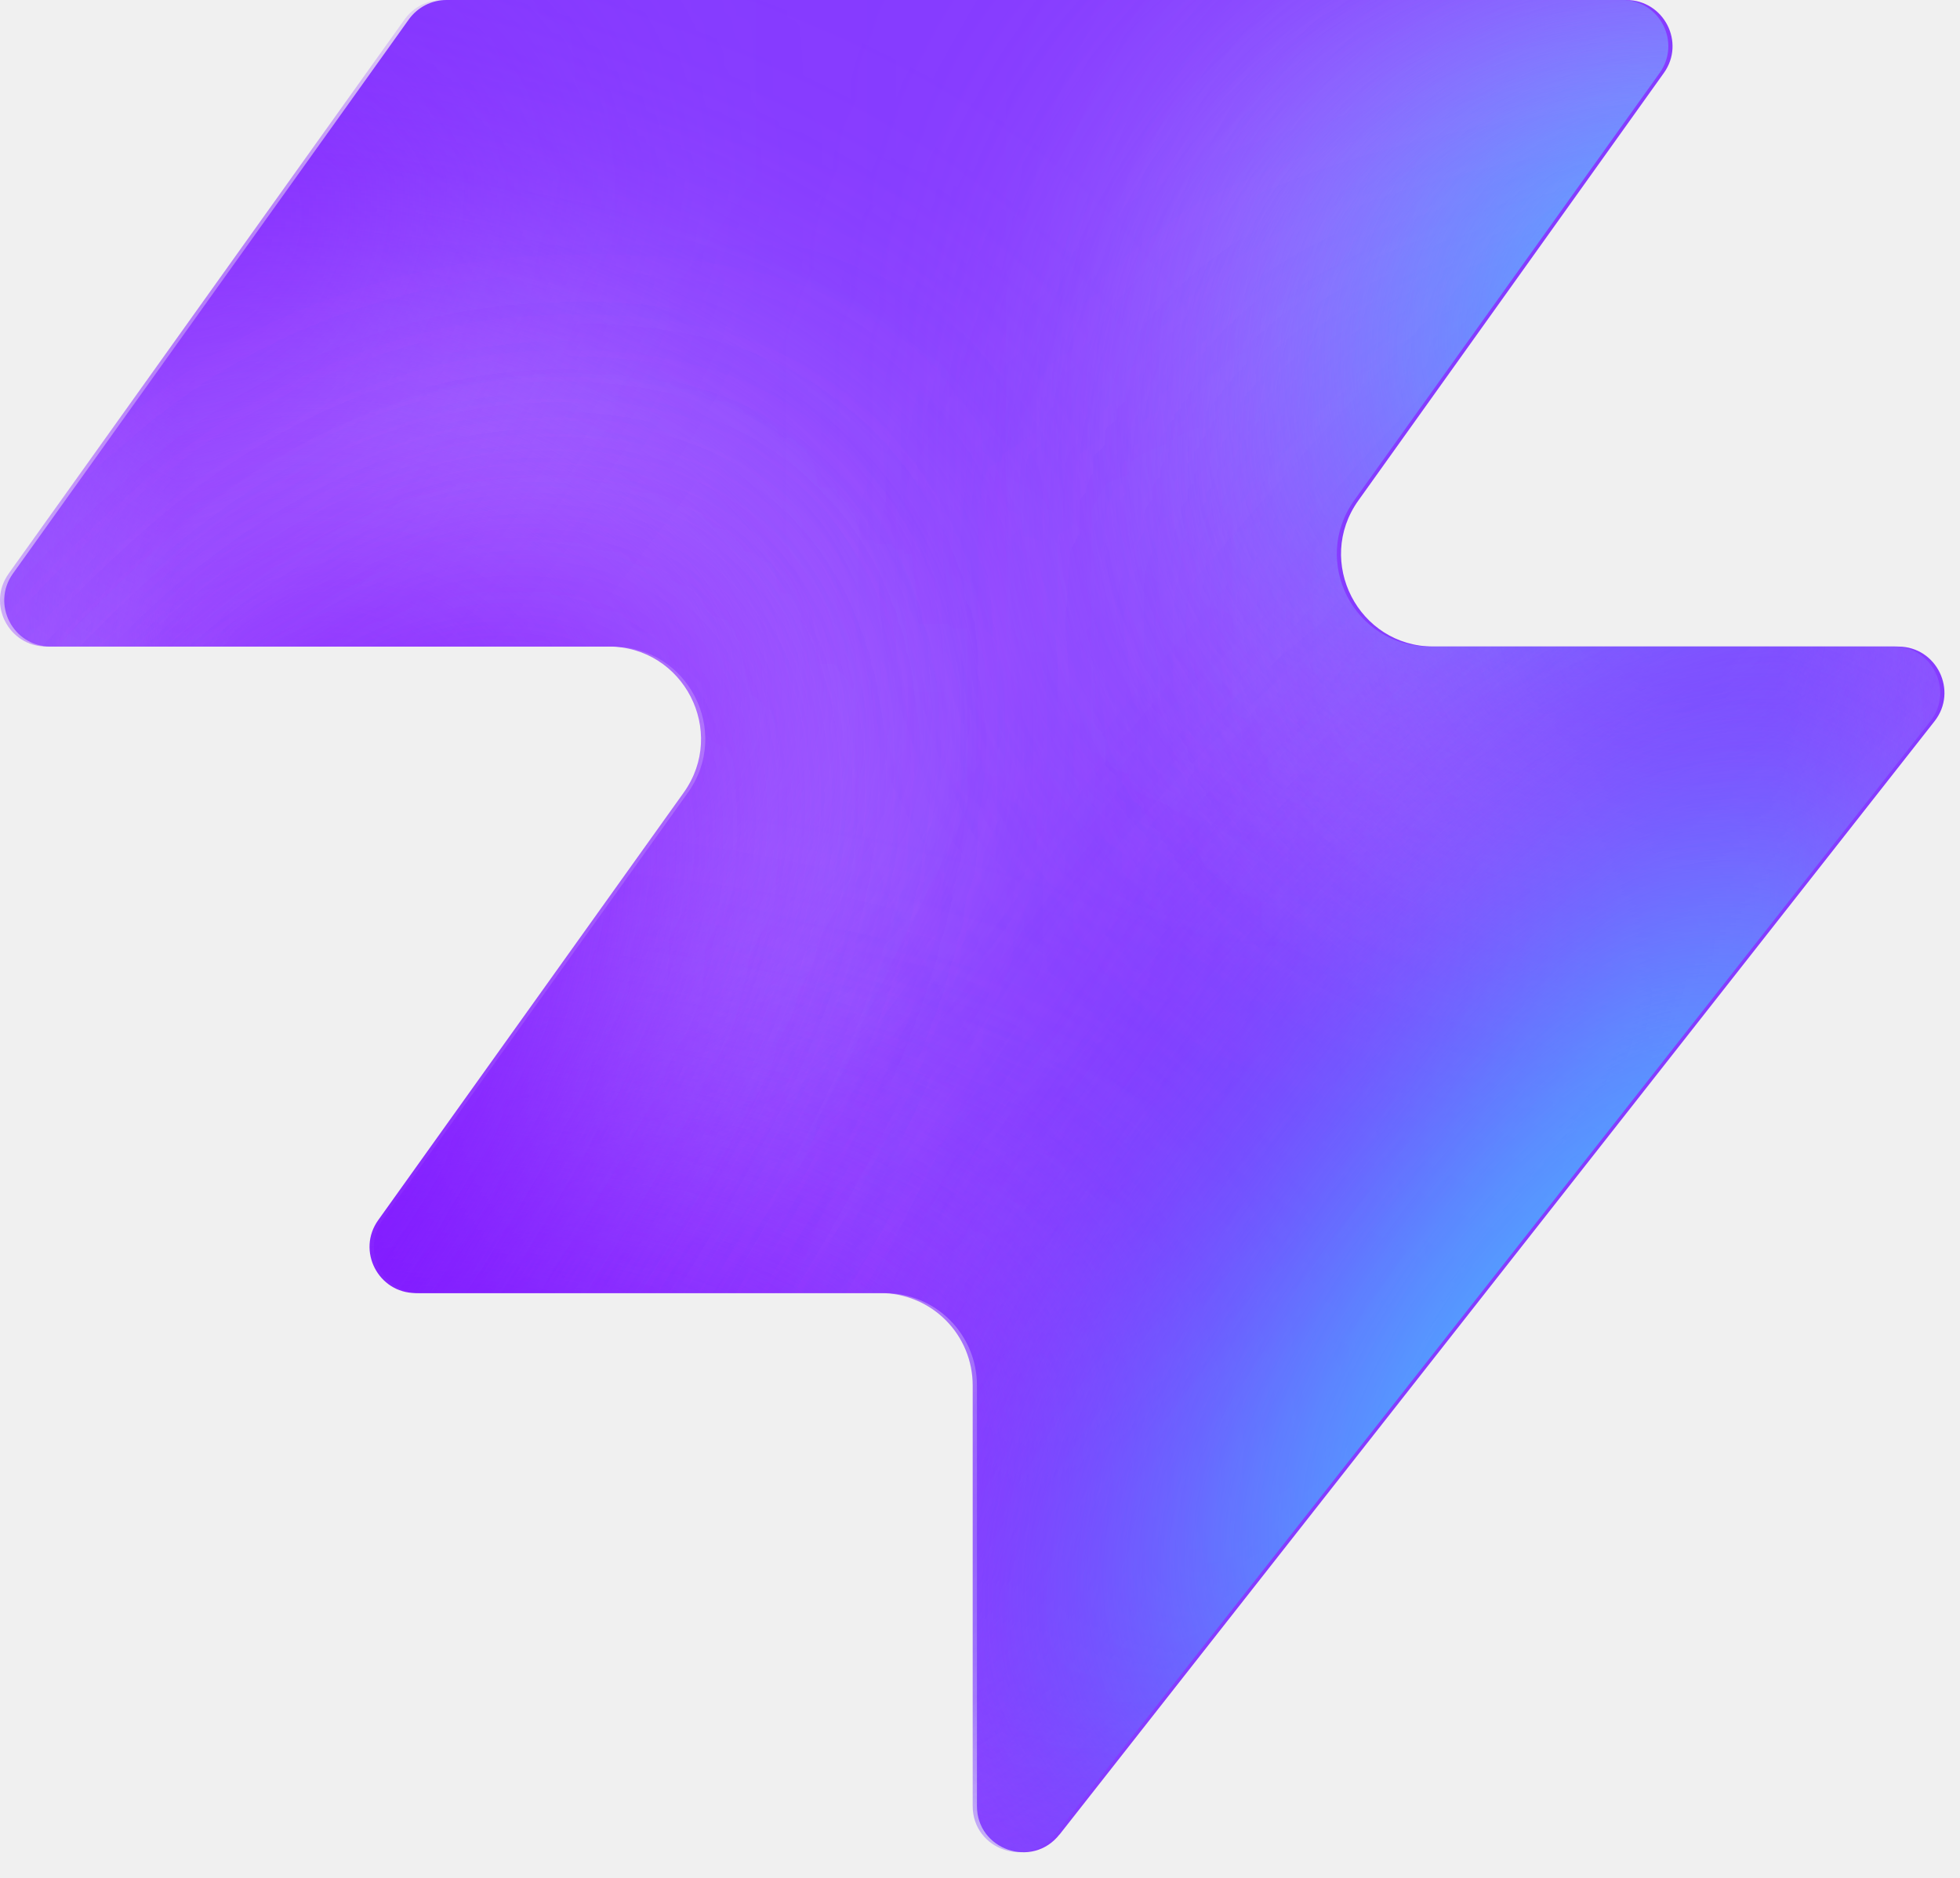
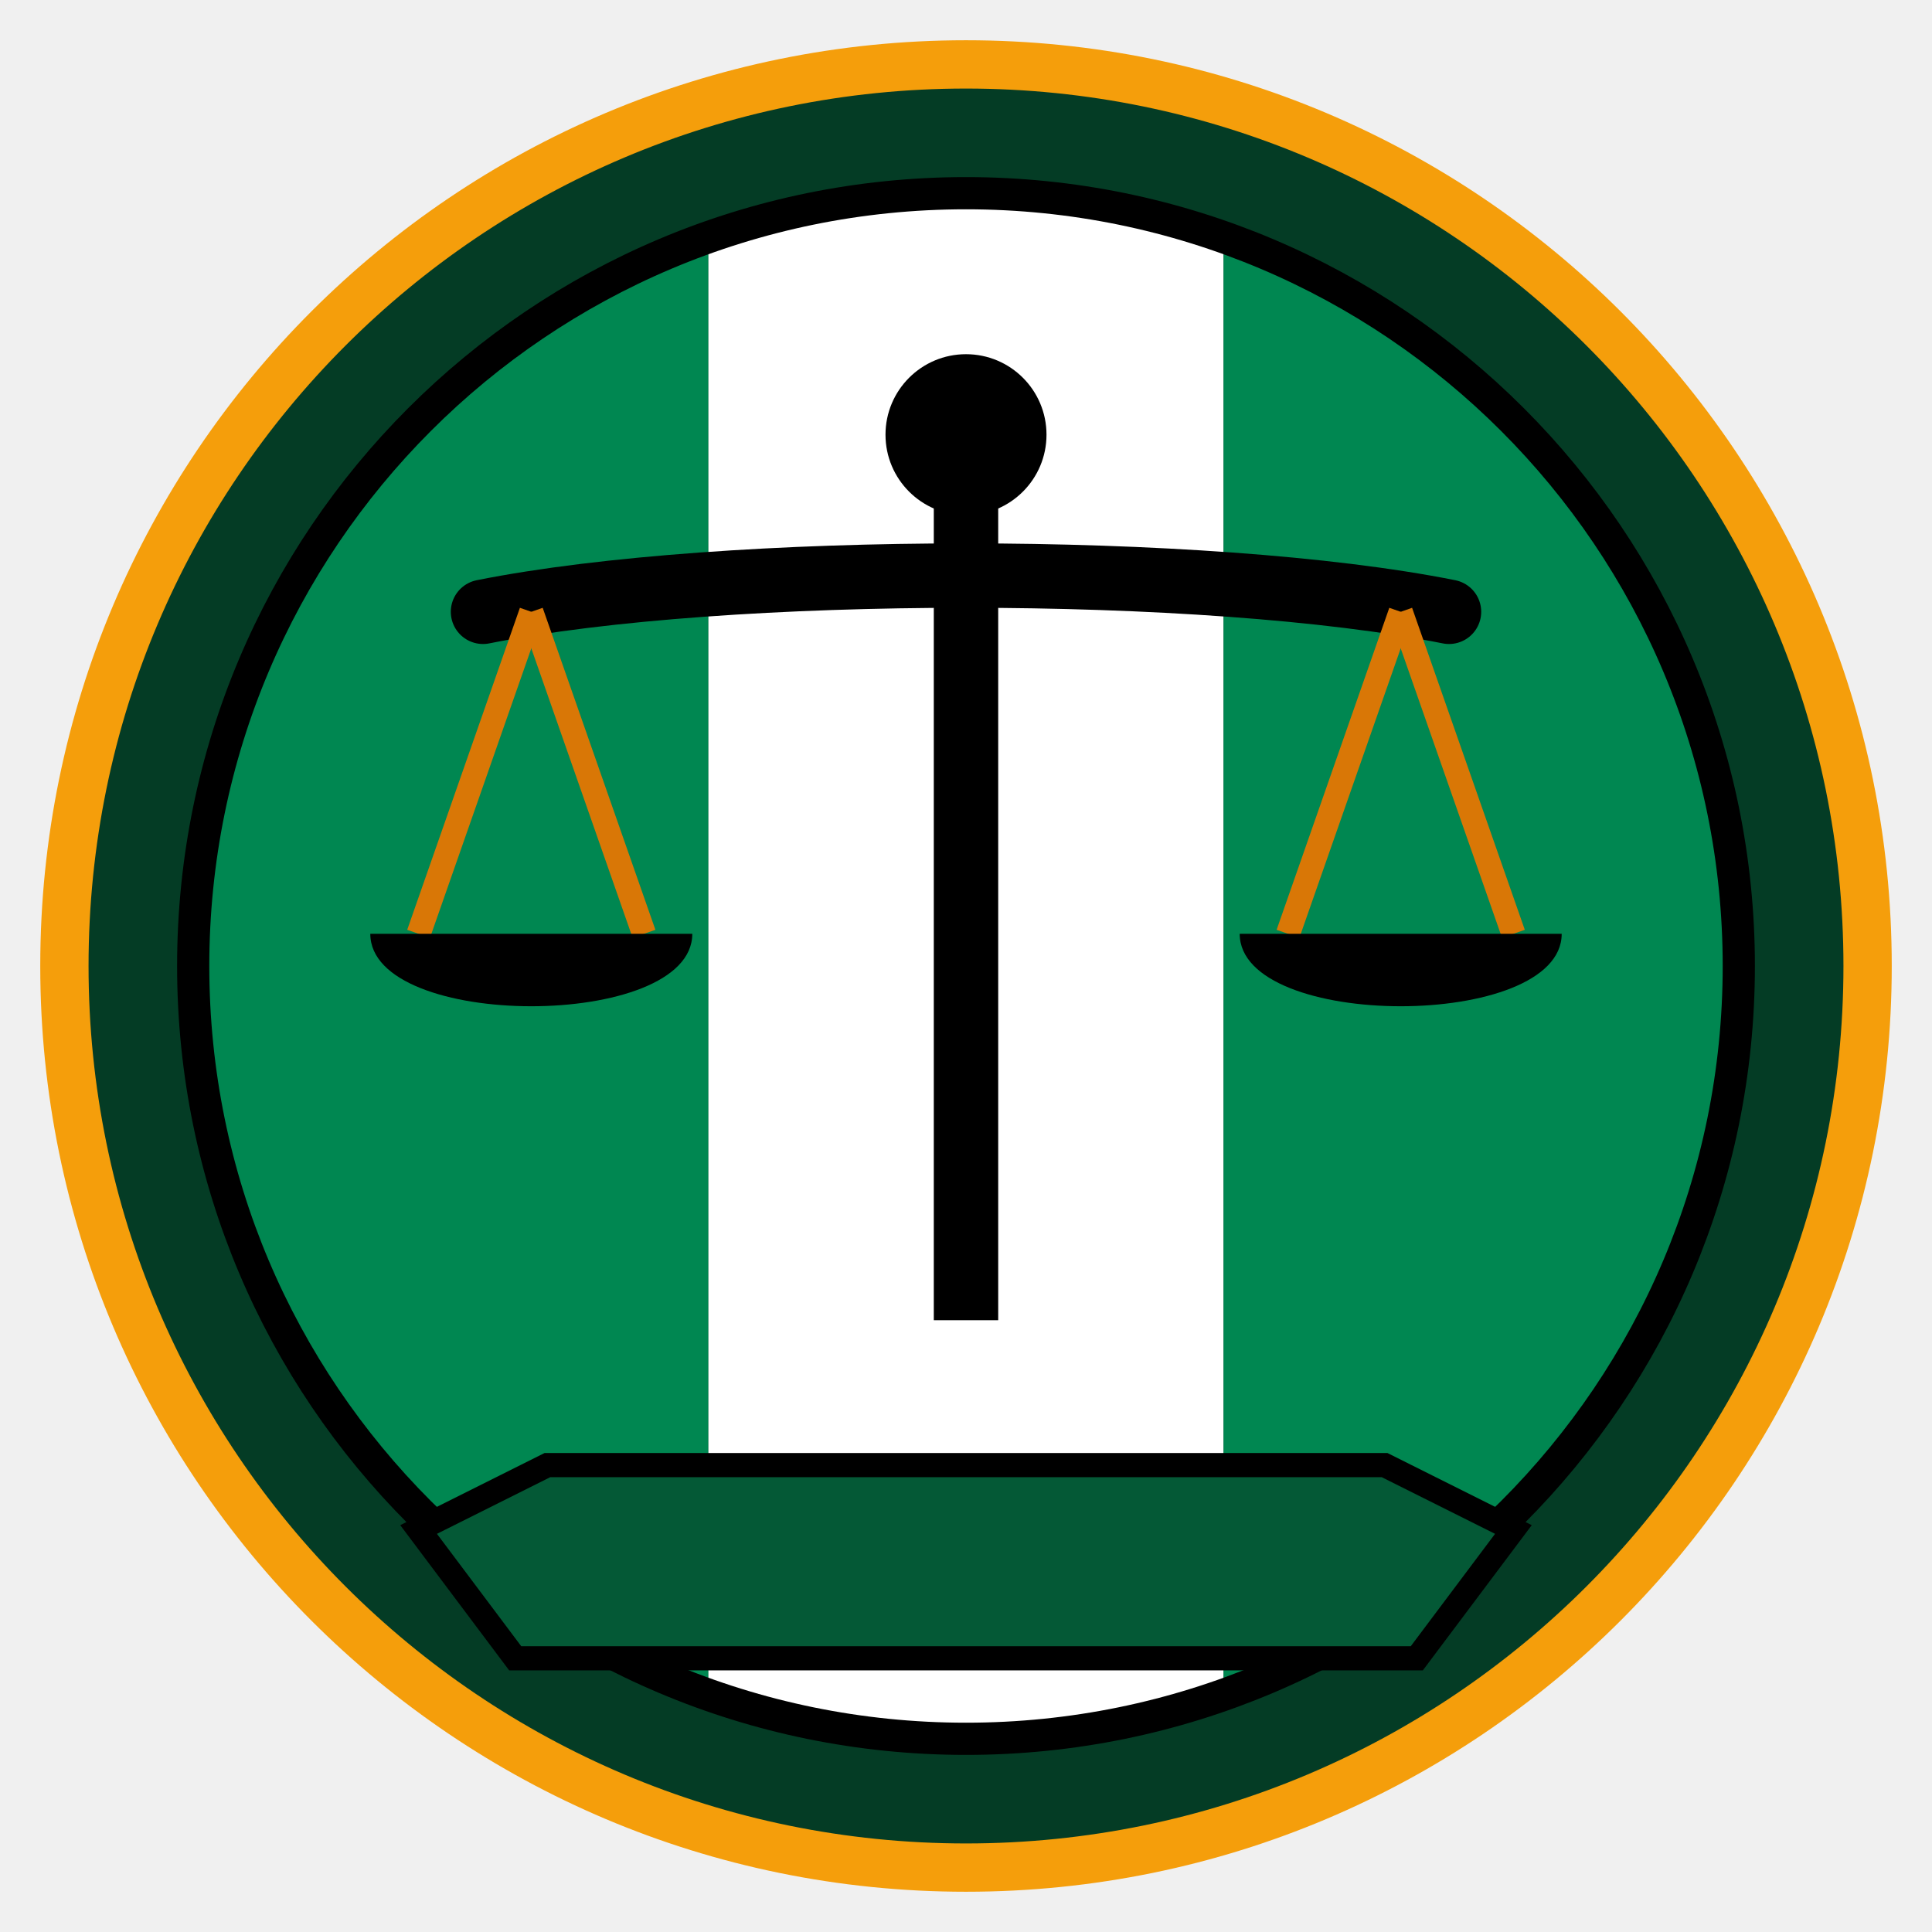
- <svg xmlns="http://www.w3.org/2000/svg" width="48" height="46" fill="none" viewBox="0 0 48 46">
-   <path fill="#863bff" d="M25.946 44.938c-.664.845-2.021.375-2.021-.698V33.937a2.26 2.26 0 0 0-2.262-2.262H10.287c-.92 0-1.456-1.04-.92-1.788l7.48-10.471c1.07-1.497 0-3.578-1.842-3.578H1.237c-.92 0-1.456-1.04-.92-1.788L10.013.474c.214-.297.556-.474.92-.474h28.894c.92 0 1.456 1.04.92 1.788l-7.48 10.471c-1.07 1.498 0 3.579 1.842 3.579h11.377c.943 0 1.473 1.088.89 1.83L25.947 44.94z" style="fill:#863bff;fill:color(display-p3 .525 .23 1);fill-opacity:1" />
-   <mask id="a" width="48" height="46" x="0" y="0" maskUnits="userSpaceOnUse" style="mask-type:alpha">
-     <path fill="#000" d="M25.842 44.938c-.664.844-2.021.375-2.021-.698V33.937a2.26 2.26 0 0 0-2.262-2.262H10.183c-.92 0-1.456-1.04-.92-1.788l7.48-10.471c1.07-1.498 0-3.579-1.842-3.579H1.133c-.92 0-1.456-1.04-.92-1.787L9.91.473c.214-.297.556-.474.92-.474h28.894c.92 0 1.456 1.04.92 1.788l-7.48 10.471c-1.07 1.498 0 3.578 1.842 3.578h11.377c.943 0 1.473 1.088.89 1.832L25.843 44.94z" style="fill:#000;fill-opacity:1" />
-   </mask>
-   <g mask="url(#a)">
-     <g filter="url(#b)">
-       <ellipse cx="5.508" cy="14.704" fill="#ede6ff" rx="5.508" ry="14.704" style="fill:#ede6ff;fill:color(display-p3 .927 .903 1);fill-opacity:1" transform="matrix(.00324 1 1 -.00324 -4.47 31.516)" />
-     </g>
-     <g filter="url(#c)">
-       <ellipse cx="10.399" cy="29.851" fill="#ede6ff" rx="10.399" ry="29.851" style="fill:#ede6ff;fill:color(display-p3 .927 .903 1);fill-opacity:1" transform="matrix(.00324 1 1 -.00324 -39.328 7.883)" />
-     </g>
-     <g filter="url(#d)">
-       <ellipse cx="5.508" cy="30.487" fill="#7e14ff" rx="5.508" ry="30.487" style="fill:#7e14ff;fill:color(display-p3 .492 .077 1);fill-opacity:1" transform="rotate(89.814 -25.913 -14.639)scale(1 -1)" />
-     </g>
-     <g filter="url(#e)">
-       <ellipse cx="5.508" cy="30.599" fill="#7e14ff" rx="5.508" ry="30.599" style="fill:#7e14ff;fill:color(display-p3 .492 .077 1);fill-opacity:1" transform="rotate(89.814 -32.644 -3.334)scale(1 -1)" />
-     </g>
-     <g filter="url(#f)">
-       <ellipse cx="5.508" cy="30.599" fill="#7e14ff" rx="5.508" ry="30.599" style="fill:#7e14ff;fill:color(display-p3 .492 .077 1);fill-opacity:1" transform="matrix(.00324 1 1 -.00324 -34.34 30.47)" />
-     </g>
-     <g filter="url(#g)">
-       <ellipse cx="14.072" cy="22.078" fill="#ede6ff" rx="14.072" ry="22.078" style="fill:#ede6ff;fill:color(display-p3 .927 .903 1);fill-opacity:1" transform="rotate(93.35 24.506 48.493)scale(-1 1)" />
-     </g>
-     <g filter="url(#h)">
-       <ellipse cx="3.47" cy="21.501" fill="#7e14ff" rx="3.47" ry="21.501" style="fill:#7e14ff;fill:color(display-p3 .492 .077 1);fill-opacity:1" transform="rotate(89.009 28.708 47.59)scale(-1 1)" />
-     </g>
-     <g filter="url(#i)">
-       <ellipse cx="3.47" cy="21.501" fill="#7e14ff" rx="3.47" ry="21.501" style="fill:#7e14ff;fill:color(display-p3 .492 .077 1);fill-opacity:1" transform="rotate(89.009 28.708 47.59)scale(-1 1)" />
-     </g>
-     <g filter="url(#j)">
-       <ellipse cx=".387" cy="8.972" fill="#7e14ff" rx="4.407" ry="29.108" style="fill:#7e14ff;fill:color(display-p3 .492 .077 1);fill-opacity:1" transform="rotate(39.51 .387 8.972)" />
-     </g>
-     <g filter="url(#k)">
-       <ellipse cx="47.523" cy="-6.092" fill="#7e14ff" rx="4.407" ry="29.108" style="fill:#7e14ff;fill:color(display-p3 .492 .077 1);fill-opacity:1" transform="rotate(37.892 47.523 -6.092)" />
-     </g>
-     <g filter="url(#l)">
-       <ellipse cx="41.412" cy="6.333" fill="#47bfff" rx="5.971" ry="9.665" style="fill:#47bfff;fill:color(display-p3 .28 .748 1);fill-opacity:1" transform="rotate(37.892 41.412 6.333)" />
-     </g>
-     <g filter="url(#m)">
-       <ellipse cx="-1.879" cy="38.332" fill="#7e14ff" rx="4.407" ry="29.108" style="fill:#7e14ff;fill:color(display-p3 .492 .077 1);fill-opacity:1" transform="rotate(37.892 -1.88 38.332)" />
-     </g>
-     <g filter="url(#n)">
-       <ellipse cx="-1.879" cy="38.332" fill="#7e14ff" rx="4.407" ry="29.108" style="fill:#7e14ff;fill:color(display-p3 .492 .077 1);fill-opacity:1" transform="rotate(37.892 -1.88 38.332)" />
-     </g>
-     <g filter="url(#o)">
-       <ellipse cx="35.651" cy="29.907" fill="#7e14ff" rx="4.407" ry="29.108" style="fill:#7e14ff;fill:color(display-p3 .492 .077 1);fill-opacity:1" transform="rotate(37.892 35.651 29.907)" />
-     </g>
-     <g filter="url(#p)">
-       <ellipse cx="38.418" cy="32.4" fill="#47bfff" rx="5.971" ry="15.297" style="fill:#47bfff;fill:color(display-p3 .28 .748 1);fill-opacity:1" transform="rotate(37.892 38.418 32.4)" />
-     </g>
+ <svg xmlns="http://www.w3.org/2000/svg" width="48" height="48" viewBox="0 0 120 120" fill="none">
+   <defs>
+     <linearGradient id="gold" x1="20" y1="20" x2="100" y2="100" gradientUnits="userSpaceOnUse">
+       <stop offset="0%" stopColor="#FDE047" />
+       <stop offset="50%" stopColor="#F59E0B" />
+       <stop offset="100%" stopColor="#B45309" />
+     </linearGradient>
+     <clipPath id="c">
+       <circle cx="60" cy="60" r="48" />
+     </clipPath>
+   </defs>
+   <circle cx="60" cy="60" r="56" fill="#043C25" stroke="#F59E0B" stroke-width="3" />
+   <g clip-path="url(#c)">
+     <rect x="12" y="12" width="32" height="96" fill="#008751" />
+     <rect x="44" y="12" width="32" height="96" fill="#FFFFFF" />
+     <rect x="76" y="12" width="32" height="96" fill="#008751" />
  </g>
-   <defs>
-     <filter id="b" width="60.045" height="41.654" x="-19.77" y="16.149" color-interpolation-filters="sRGB" filterUnits="userSpaceOnUse">
-       <feFlood flood-opacity="0" result="BackgroundImageFix" />
-       <feBlend in="SourceGraphic" in2="BackgroundImageFix" result="shape" />
-       <feGaussianBlur result="effect1_foregroundBlur_2002_17158" stdDeviation="7.659" />
-     </filter>
-     <filter id="c" width="90.34" height="51.437" x="-54.613" y="-7.533" color-interpolation-filters="sRGB" filterUnits="userSpaceOnUse">
-       <feFlood flood-opacity="0" result="BackgroundImageFix" />
-       <feBlend in="SourceGraphic" in2="BackgroundImageFix" result="shape" />
-       <feGaussianBlur result="effect1_foregroundBlur_2002_17158" stdDeviation="7.659" />
-     </filter>
-     <filter id="d" width="79.355" height="29.4" x="-49.64" y="2.03" color-interpolation-filters="sRGB" filterUnits="userSpaceOnUse">
-       <feFlood flood-opacity="0" result="BackgroundImageFix" />
-       <feBlend in="SourceGraphic" in2="BackgroundImageFix" result="shape" />
-       <feGaussianBlur result="effect1_foregroundBlur_2002_17158" stdDeviation="4.596" />
-     </filter>
-     <filter id="e" width="79.579" height="29.4" x="-45.045" y="20.029" color-interpolation-filters="sRGB" filterUnits="userSpaceOnUse">
-       <feFlood flood-opacity="0" result="BackgroundImageFix" />
-       <feBlend in="SourceGraphic" in2="BackgroundImageFix" result="shape" />
-       <feGaussianBlur result="effect1_foregroundBlur_2002_17158" stdDeviation="4.596" />
-     </filter>
-     <filter id="f" width="79.579" height="29.4" x="-43.513" y="21.178" color-interpolation-filters="sRGB" filterUnits="userSpaceOnUse">
-       <feFlood flood-opacity="0" result="BackgroundImageFix" />
-       <feBlend in="SourceGraphic" in2="BackgroundImageFix" result="shape" />
-       <feGaussianBlur result="effect1_foregroundBlur_2002_17158" stdDeviation="4.596" />
-     </filter>
-     <filter id="g" width="74.749" height="58.852" x="15.756" y="-17.901" color-interpolation-filters="sRGB" filterUnits="userSpaceOnUse">
-       <feFlood flood-opacity="0" result="BackgroundImageFix" />
-       <feBlend in="SourceGraphic" in2="BackgroundImageFix" result="shape" />
-       <feGaussianBlur result="effect1_foregroundBlur_2002_17158" stdDeviation="7.659" />
-     </filter>
-     <filter id="h" width="61.377" height="25.362" x="23.548" y="2.284" color-interpolation-filters="sRGB" filterUnits="userSpaceOnUse">
-       <feFlood flood-opacity="0" result="BackgroundImageFix" />
-       <feBlend in="SourceGraphic" in2="BackgroundImageFix" result="shape" />
-       <feGaussianBlur result="effect1_foregroundBlur_2002_17158" stdDeviation="4.596" />
-     </filter>
-     <filter id="i" width="61.377" height="25.362" x="23.548" y="2.284" color-interpolation-filters="sRGB" filterUnits="userSpaceOnUse">
-       <feFlood flood-opacity="0" result="BackgroundImageFix" />
-       <feBlend in="SourceGraphic" in2="BackgroundImageFix" result="shape" />
-       <feGaussianBlur result="effect1_foregroundBlur_2002_17158" stdDeviation="4.596" />
-     </filter>
-     <filter id="j" width="56.045" height="63.649" x="-27.636" y="-22.853" color-interpolation-filters="sRGB" filterUnits="userSpaceOnUse">
-       <feFlood flood-opacity="0" result="BackgroundImageFix" />
-       <feBlend in="SourceGraphic" in2="BackgroundImageFix" result="shape" />
-       <feGaussianBlur result="effect1_foregroundBlur_2002_17158" stdDeviation="4.596" />
-     </filter>
-     <filter id="k" width="54.814" height="64.646" x="20.116" y="-38.415" color-interpolation-filters="sRGB" filterUnits="userSpaceOnUse">
-       <feFlood flood-opacity="0" result="BackgroundImageFix" />
-       <feBlend in="SourceGraphic" in2="BackgroundImageFix" result="shape" />
-       <feGaussianBlur result="effect1_foregroundBlur_2002_17158" stdDeviation="4.596" />
-     </filter>
-     <filter id="l" width="33.541" height="35.313" x="24.641" y="-11.323" color-interpolation-filters="sRGB" filterUnits="userSpaceOnUse">
-       <feFlood flood-opacity="0" result="BackgroundImageFix" />
-       <feBlend in="SourceGraphic" in2="BackgroundImageFix" result="shape" />
-       <feGaussianBlur result="effect1_foregroundBlur_2002_17158" stdDeviation="4.596" />
-     </filter>
-     <filter id="m" width="54.814" height="64.646" x="-29.286" y="6.009" color-interpolation-filters="sRGB" filterUnits="userSpaceOnUse">
-       <feFlood flood-opacity="0" result="BackgroundImageFix" />
-       <feBlend in="SourceGraphic" in2="BackgroundImageFix" result="shape" />
-       <feGaussianBlur result="effect1_foregroundBlur_2002_17158" stdDeviation="4.596" />
-     </filter>
-     <filter id="n" width="54.814" height="64.646" x="-29.286" y="6.009" color-interpolation-filters="sRGB" filterUnits="userSpaceOnUse">
-       <feFlood flood-opacity="0" result="BackgroundImageFix" />
-       <feBlend in="SourceGraphic" in2="BackgroundImageFix" result="shape" />
-       <feGaussianBlur result="effect1_foregroundBlur_2002_17158" stdDeviation="4.596" />
-     </filter>
-     <filter id="o" width="54.814" height="64.646" x="8.244" y="-2.416" color-interpolation-filters="sRGB" filterUnits="userSpaceOnUse">
-       <feFlood flood-opacity="0" result="BackgroundImageFix" />
-       <feBlend in="SourceGraphic" in2="BackgroundImageFix" result="shape" />
-       <feGaussianBlur result="effect1_foregroundBlur_2002_17158" stdDeviation="4.596" />
-     </filter>
-     <filter id="p" width="39.409" height="43.623" x="18.713" y="10.588" color-interpolation-filters="sRGB" filterUnits="userSpaceOnUse">
-       <feFlood flood-opacity="0" result="BackgroundImageFix" />
-       <feBlend in="SourceGraphic" in2="BackgroundImageFix" result="shape" />
-       <feGaussianBlur result="effect1_foregroundBlur_2002_17158" stdDeviation="4.596" />
-     </filter>
-   </defs>
+   <circle cx="60" cy="60" r="48" fill="none" stroke="url(#gold)" stroke-width="2" />
+   <rect x="58" y="30" width="4" height="52" fill="url(#gold)" />
+   <circle cx="60" cy="27" r="5" fill="url(#gold)" />
+   <path d="M30 38C45 35 75 35 90 38" stroke="url(#gold)" stroke-width="4" stroke-linecap="round" />
+   <line x1="33" y1="38" x2="26" y2="58" stroke="#D97706" stroke-width="1.5" />
+   <line x1="33" y1="38" x2="40" y2="58" stroke="#D97706" stroke-width="1.5" />
+   <path d="M23 58C23 64 43 64 43 58H23Z" fill="url(#gold)" />
+   <line x1="87" y1="38" x2="80" y2="58" stroke="#D97706" stroke-width="1.5" />
+   <line x1="87" y1="38" x2="94" y2="58" stroke="#D97706" stroke-width="1.5" />
+   <path d="M77 58C77 64 97 64 97 58H77Z" fill="url(#gold)" />
+   <path d="M26 95L34 91H86L94 95L88 103H32L26 95Z" fill="#045936" stroke="url(#gold)" stroke-width="1.5" />
</svg>
